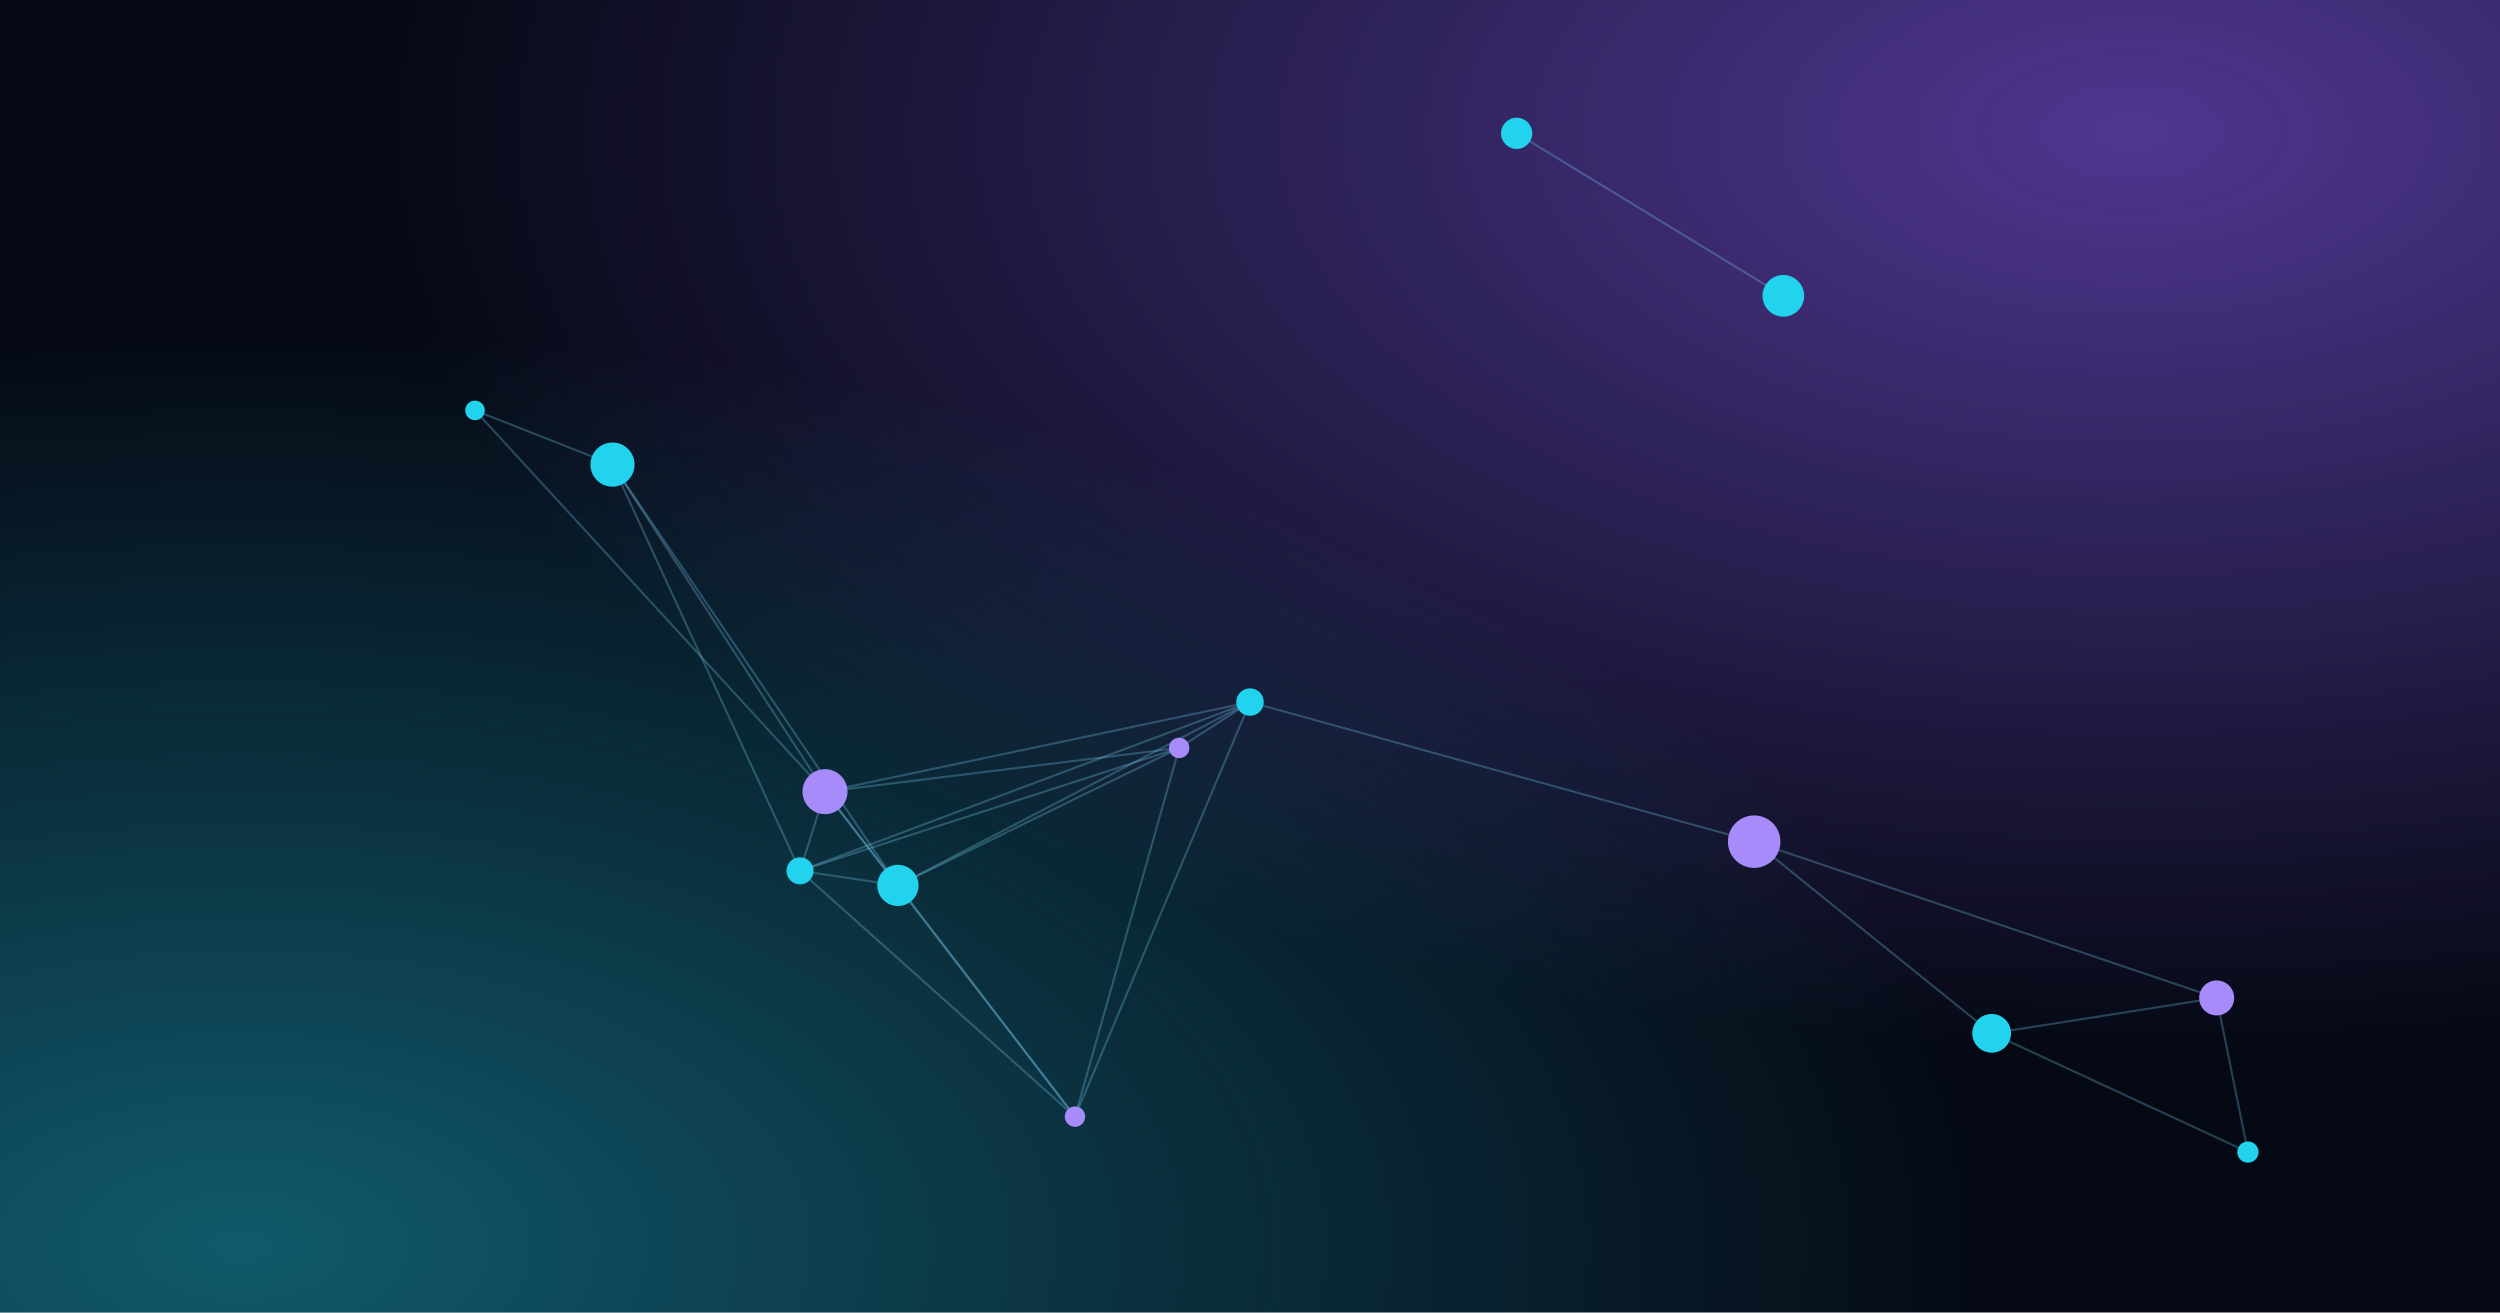
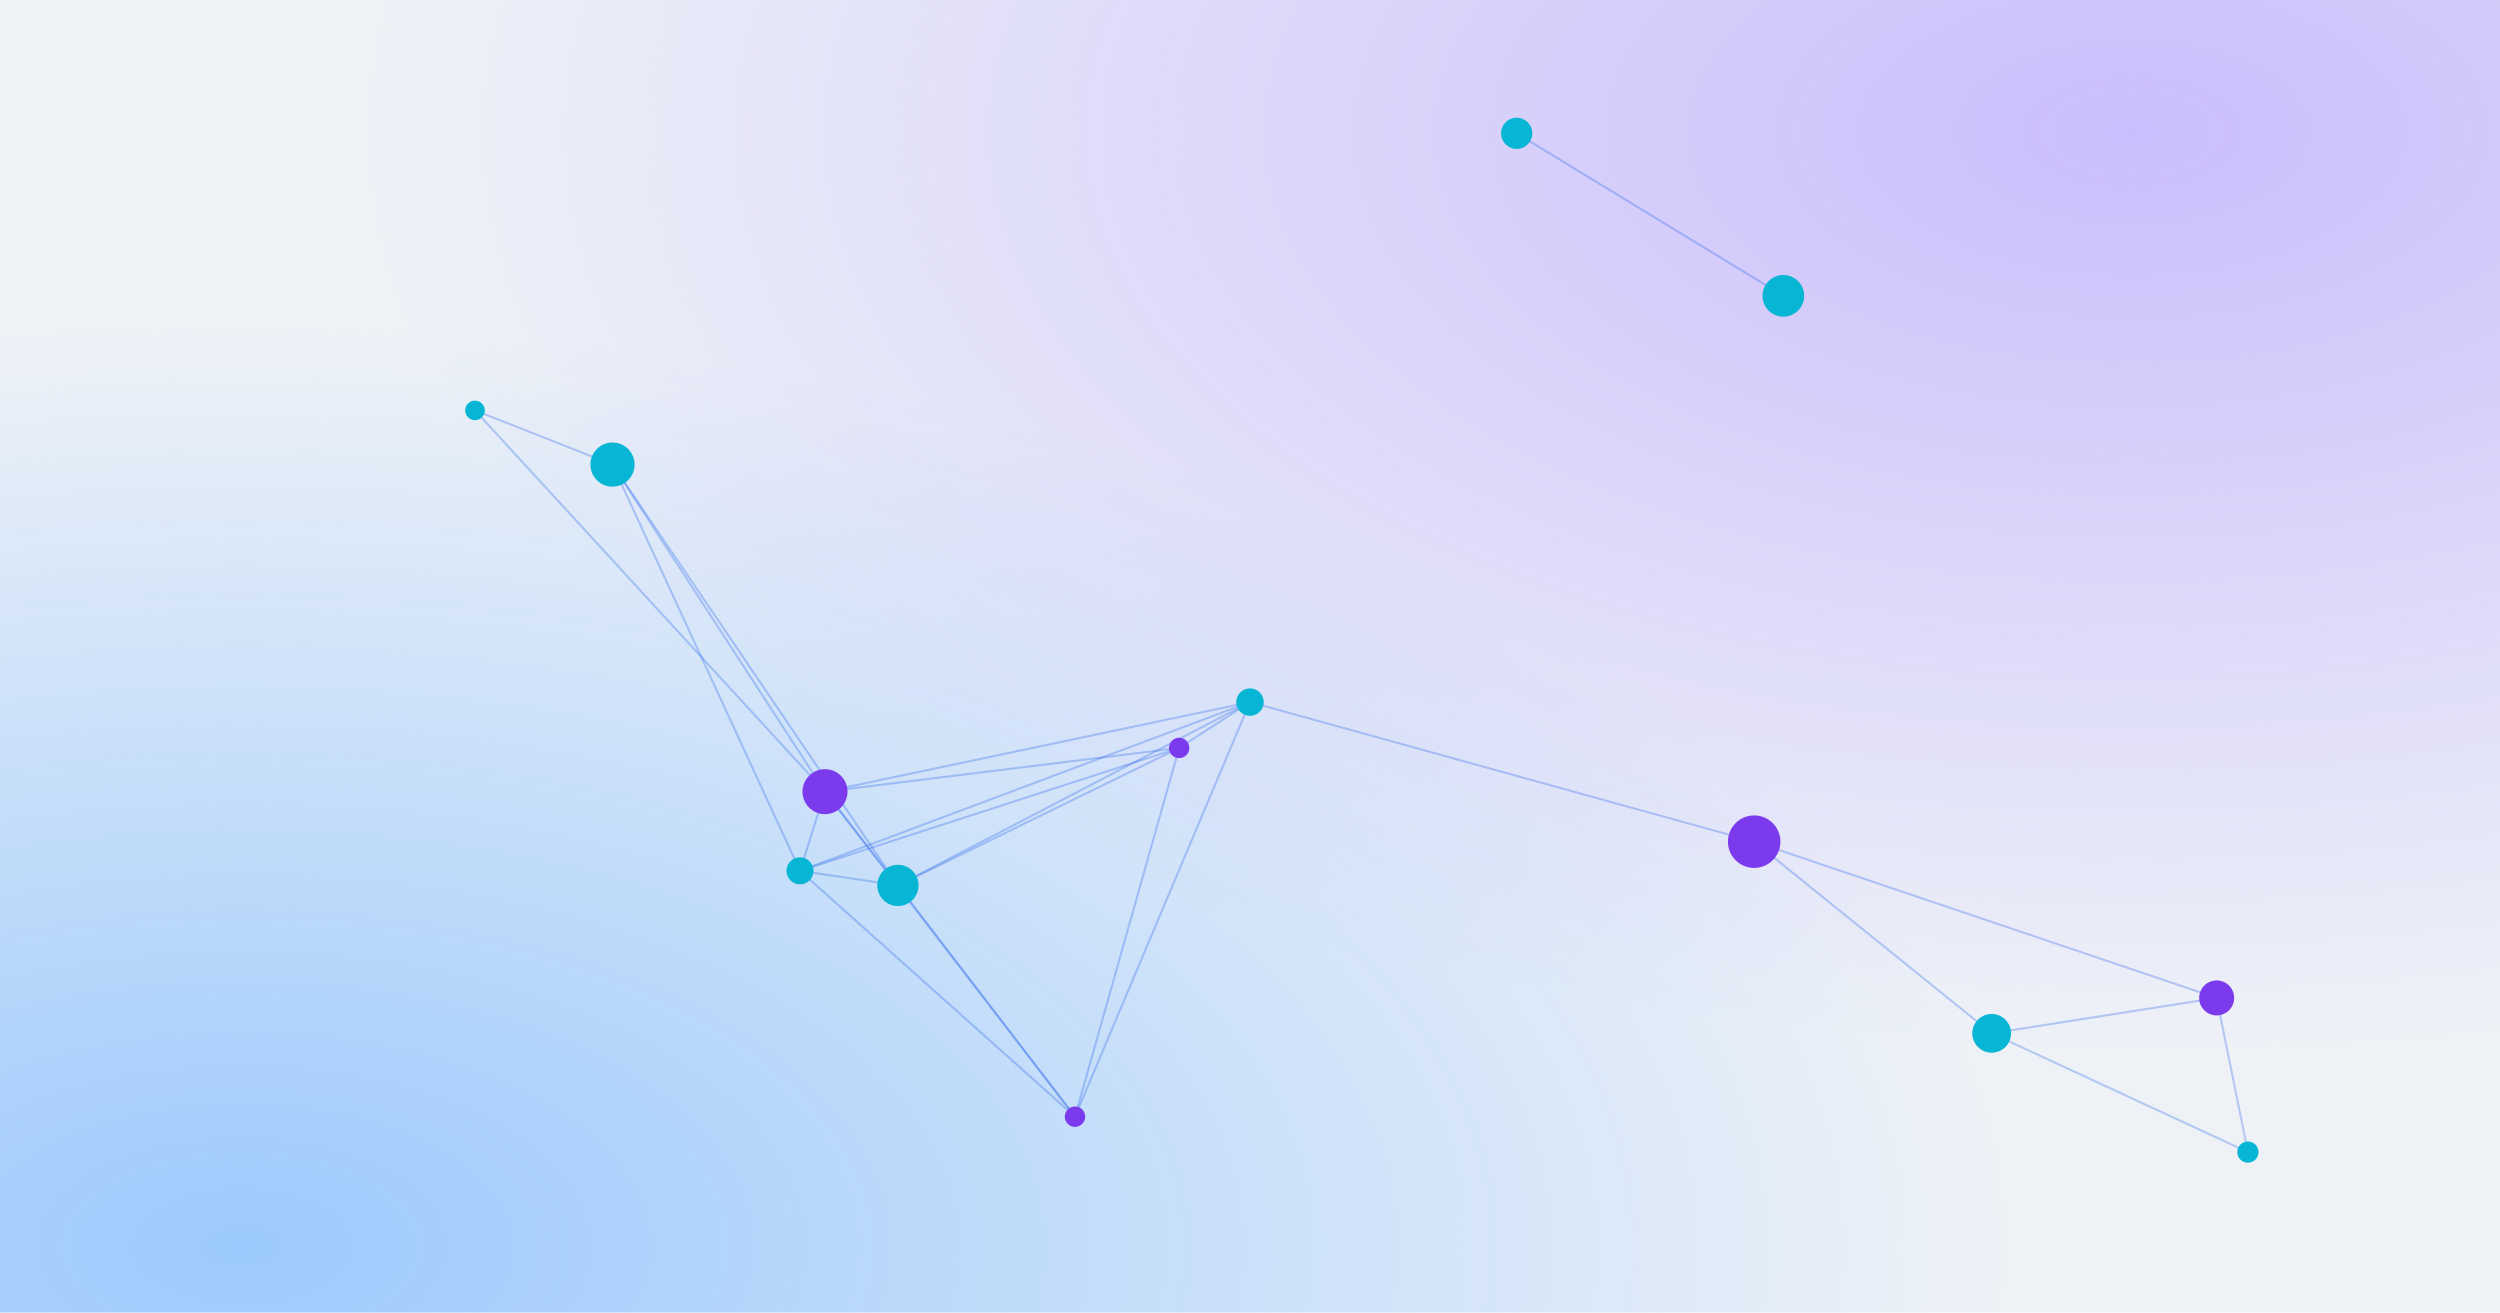
<svg xmlns="http://www.w3.org/2000/svg" viewBox="0 0 1200 630" width="1200" height="630">
  <defs>
    <radialGradient id="a" cx="85%" cy="10%" r="70%">
-       <stop offset="0" stop-color="#8b5cf6" stop-opacity=".55" />
-       <stop offset="1" stop-color="#8b5cf6" stop-opacity="0" />
+       <stop offset="0" stop-color="#c4b5fd" stop-opacity=".85" />
+       <stop offset="1" stop-color="#c4b5fd" stop-opacity="0" />
    </radialGradient>
    <radialGradient id="b" cx="10%" cy="95%" r="70%">
-       <stop offset="0" stop-color="#22d3ee" stop-opacity=".4" />
-       <stop offset="1" stop-color="#22d3ee" stop-opacity="0" />
+       <stop offset="0" stop-color="#93c5fd" stop-opacity=".9" />
+       <stop offset="1" stop-color="#93c5fd" stop-opacity="0" />
    </radialGradient>
  </defs>
-   <rect width="1200" height="630" fill="#050914" />
+   <rect width="1200" height="630" fill="#eef2f7" />
  <rect width="1200" height="630" fill="url(#a)" />
  <rect width="1200" height="630" fill="url(#b)" />
-   <line x1="600" y1="337" x2="384" y2="418" stroke="#7dd3fc" stroke-opacity=".28" />
-   <line x1="600" y1="337" x2="516" y2="536" stroke="#7dd3fc" stroke-opacity=".28" />
-   <line x1="600" y1="337" x2="396" y2="380" stroke="#7dd3fc" stroke-opacity=".28" />
-   <line x1="600" y1="337" x2="566" y2="359" stroke="#7dd3fc" stroke-opacity=".28" />
-   <line x1="600" y1="337" x2="842" y2="404" stroke="#7dd3fc" stroke-opacity=".28" />
-   <line x1="600" y1="337" x2="431" y2="425" stroke="#7dd3fc" stroke-opacity=".28" />
-   <line x1="956" y1="496" x2="1079" y2="553" stroke="#7dd3fc" stroke-opacity=".28" />
-   <line x1="956" y1="496" x2="1064" y2="479" stroke="#7dd3fc" stroke-opacity=".28" />
-   <line x1="956" y1="496" x2="842" y2="404" stroke="#7dd3fc" stroke-opacity=".28" />
-   <line x1="728" y1="64" x2="856" y2="142" stroke="#7dd3fc" stroke-opacity=".28" />
-   <line x1="384" y1="418" x2="294" y2="223" stroke="#7dd3fc" stroke-opacity=".28" />
-   <line x1="384" y1="418" x2="516" y2="536" stroke="#7dd3fc" stroke-opacity=".28" />
-   <line x1="384" y1="418" x2="396" y2="380" stroke="#7dd3fc" stroke-opacity=".28" />
-   <line x1="384" y1="418" x2="566" y2="359" stroke="#7dd3fc" stroke-opacity=".28" />
-   <line x1="384" y1="418" x2="431" y2="425" stroke="#7dd3fc" stroke-opacity=".28" />
-   <line x1="228" y1="197" x2="294" y2="223" stroke="#7dd3fc" stroke-opacity=".28" />
-   <line x1="228" y1="197" x2="396" y2="380" stroke="#7dd3fc" stroke-opacity=".28" />
-   <line x1="294" y1="223" x2="396" y2="380" stroke="#7dd3fc" stroke-opacity=".28" />
-   <line x1="294" y1="223" x2="431" y2="425" stroke="#7dd3fc" stroke-opacity=".28" />
-   <line x1="516" y1="536" x2="396" y2="380" stroke="#7dd3fc" stroke-opacity=".28" />
-   <line x1="516" y1="536" x2="566" y2="359" stroke="#7dd3fc" stroke-opacity=".28" />
-   <line x1="516" y1="536" x2="431" y2="425" stroke="#7dd3fc" stroke-opacity=".28" />
-   <line x1="1079" y1="553" x2="1064" y2="479" stroke="#7dd3fc" stroke-opacity=".28" />
-   <line x1="1064" y1="479" x2="842" y2="404" stroke="#7dd3fc" stroke-opacity=".28" />
-   <line x1="396" y1="380" x2="566" y2="359" stroke="#7dd3fc" stroke-opacity=".28" />
-   <line x1="396" y1="380" x2="431" y2="425" stroke="#7dd3fc" stroke-opacity=".28" />
-   <line x1="566" y1="359" x2="431" y2="425" stroke="#7dd3fc" stroke-opacity=".28" />
-   <circle cx="600" cy="337" r="6.6" fill="#22d3ee" />
-   <circle cx="956" cy="496" r="9.3" fill="#22d3ee" />
-   <circle cx="728" cy="64" r="7.5" fill="#22d3ee" />
-   <circle cx="384" cy="418" r="6.5" fill="#22d3ee" />
-   <circle cx="228" cy="197" r="4.7" fill="#22d3ee" />
-   <circle cx="294" cy="223" r="10.6" fill="#22d3ee" />
-   <circle cx="516" cy="536" r="4.9" fill="#a78bfa" />
-   <circle cx="1079" cy="553" r="5.1" fill="#22d3ee" />
-   <circle cx="1064" cy="479" r="8.4" fill="#a78bfa" />
-   <circle cx="396" cy="380" r="10.8" fill="#a78bfa" />
-   <circle cx="856" cy="142" r="10.0" fill="#22d3ee" />
-   <circle cx="566" cy="359" r="4.9" fill="#a78bfa" />
-   <circle cx="842" cy="404" r="12.6" fill="#a78bfa" />
-   <circle cx="431" cy="425" r="9.9" fill="#22d3ee" />
+   <line x1="600" y1="337" x2="384" y2="418" stroke="#2563eb" stroke-opacity=".30" />
+   <line x1="600" y1="337" x2="516" y2="536" stroke="#2563eb" stroke-opacity=".30" />
+   <line x1="600" y1="337" x2="396" y2="380" stroke="#2563eb" stroke-opacity=".30" />
+   <line x1="600" y1="337" x2="566" y2="359" stroke="#2563eb" stroke-opacity=".30" />
+   <line x1="600" y1="337" x2="842" y2="404" stroke="#2563eb" stroke-opacity=".30" />
+   <line x1="600" y1="337" x2="431" y2="425" stroke="#2563eb" stroke-opacity=".30" />
+   <line x1="956" y1="496" x2="1079" y2="553" stroke="#2563eb" stroke-opacity=".30" />
+   <line x1="956" y1="496" x2="1064" y2="479" stroke="#2563eb" stroke-opacity=".30" />
+   <line x1="956" y1="496" x2="842" y2="404" stroke="#2563eb" stroke-opacity=".30" />
+   <line x1="728" y1="64" x2="856" y2="142" stroke="#2563eb" stroke-opacity=".30" />
+   <line x1="384" y1="418" x2="294" y2="223" stroke="#2563eb" stroke-opacity=".30" />
+   <line x1="384" y1="418" x2="516" y2="536" stroke="#2563eb" stroke-opacity=".30" />
+   <line x1="384" y1="418" x2="396" y2="380" stroke="#2563eb" stroke-opacity=".30" />
+   <line x1="384" y1="418" x2="566" y2="359" stroke="#2563eb" stroke-opacity=".30" />
+   <line x1="384" y1="418" x2="431" y2="425" stroke="#2563eb" stroke-opacity=".30" />
+   <line x1="228" y1="197" x2="294" y2="223" stroke="#2563eb" stroke-opacity=".30" />
+   <line x1="228" y1="197" x2="396" y2="380" stroke="#2563eb" stroke-opacity=".30" />
+   <line x1="294" y1="223" x2="396" y2="380" stroke="#2563eb" stroke-opacity=".30" />
+   <line x1="294" y1="223" x2="431" y2="425" stroke="#2563eb" stroke-opacity=".30" />
+   <line x1="516" y1="536" x2="396" y2="380" stroke="#2563eb" stroke-opacity=".30" />
+   <line x1="516" y1="536" x2="566" y2="359" stroke="#2563eb" stroke-opacity=".30" />
+   <line x1="516" y1="536" x2="431" y2="425" stroke="#2563eb" stroke-opacity=".30" />
+   <line x1="1079" y1="553" x2="1064" y2="479" stroke="#2563eb" stroke-opacity=".30" />
+   <line x1="1064" y1="479" x2="842" y2="404" stroke="#2563eb" stroke-opacity=".30" />
+   <line x1="396" y1="380" x2="566" y2="359" stroke="#2563eb" stroke-opacity=".30" />
+   <line x1="396" y1="380" x2="431" y2="425" stroke="#2563eb" stroke-opacity=".30" />
+   <line x1="566" y1="359" x2="431" y2="425" stroke="#2563eb" stroke-opacity=".30" />
+   <circle cx="600" cy="337" r="6.6" fill="#06b6d4" />
+   <circle cx="956" cy="496" r="9.3" fill="#06b6d4" />
+   <circle cx="728" cy="64" r="7.5" fill="#06b6d4" />
+   <circle cx="384" cy="418" r="6.5" fill="#06b6d4" />
+   <circle cx="228" cy="197" r="4.7" fill="#06b6d4" />
+   <circle cx="294" cy="223" r="10.6" fill="#06b6d4" />
+   <circle cx="516" cy="536" r="4.9" fill="#7c3aed" />
+   <circle cx="1079" cy="553" r="5.1" fill="#06b6d4" />
+   <circle cx="1064" cy="479" r="8.4" fill="#7c3aed" />
+   <circle cx="396" cy="380" r="10.8" fill="#7c3aed" />
+   <circle cx="856" cy="142" r="10.0" fill="#06b6d4" />
+   <circle cx="566" cy="359" r="4.9" fill="#7c3aed" />
+   <circle cx="842" cy="404" r="12.6" fill="#7c3aed" />
+   <circle cx="431" cy="425" r="9.9" fill="#06b6d4" />
</svg>
